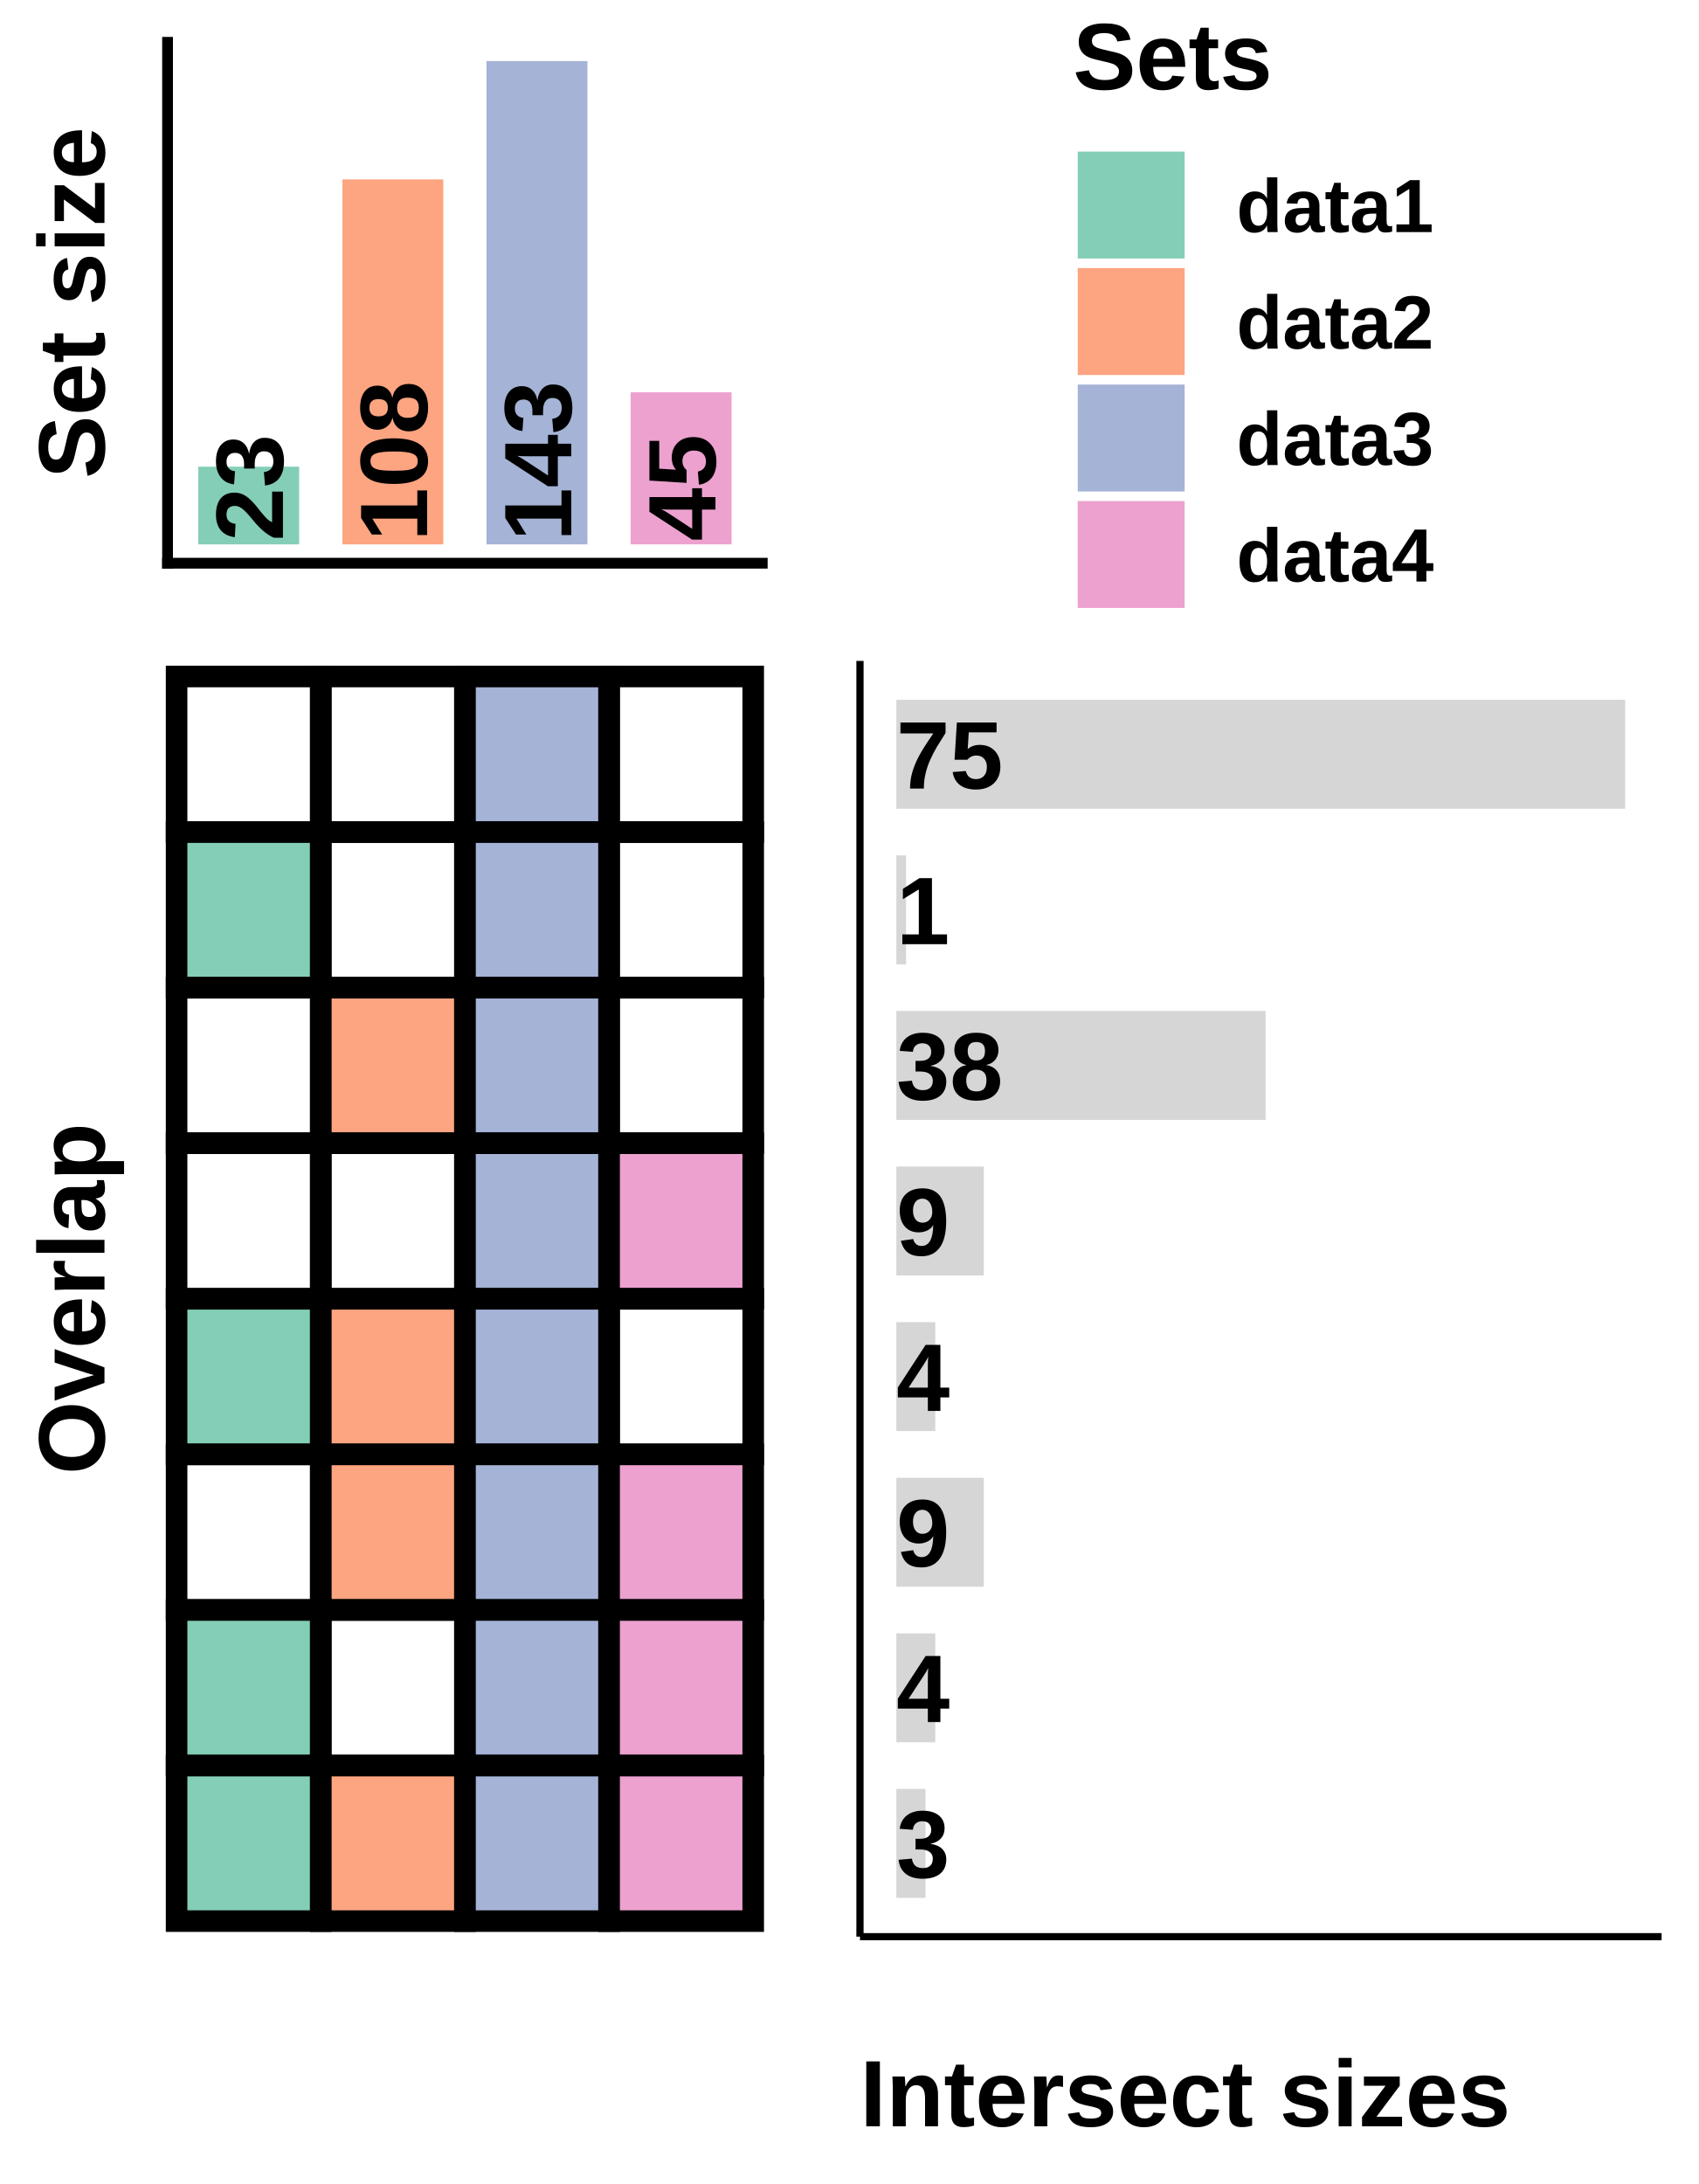
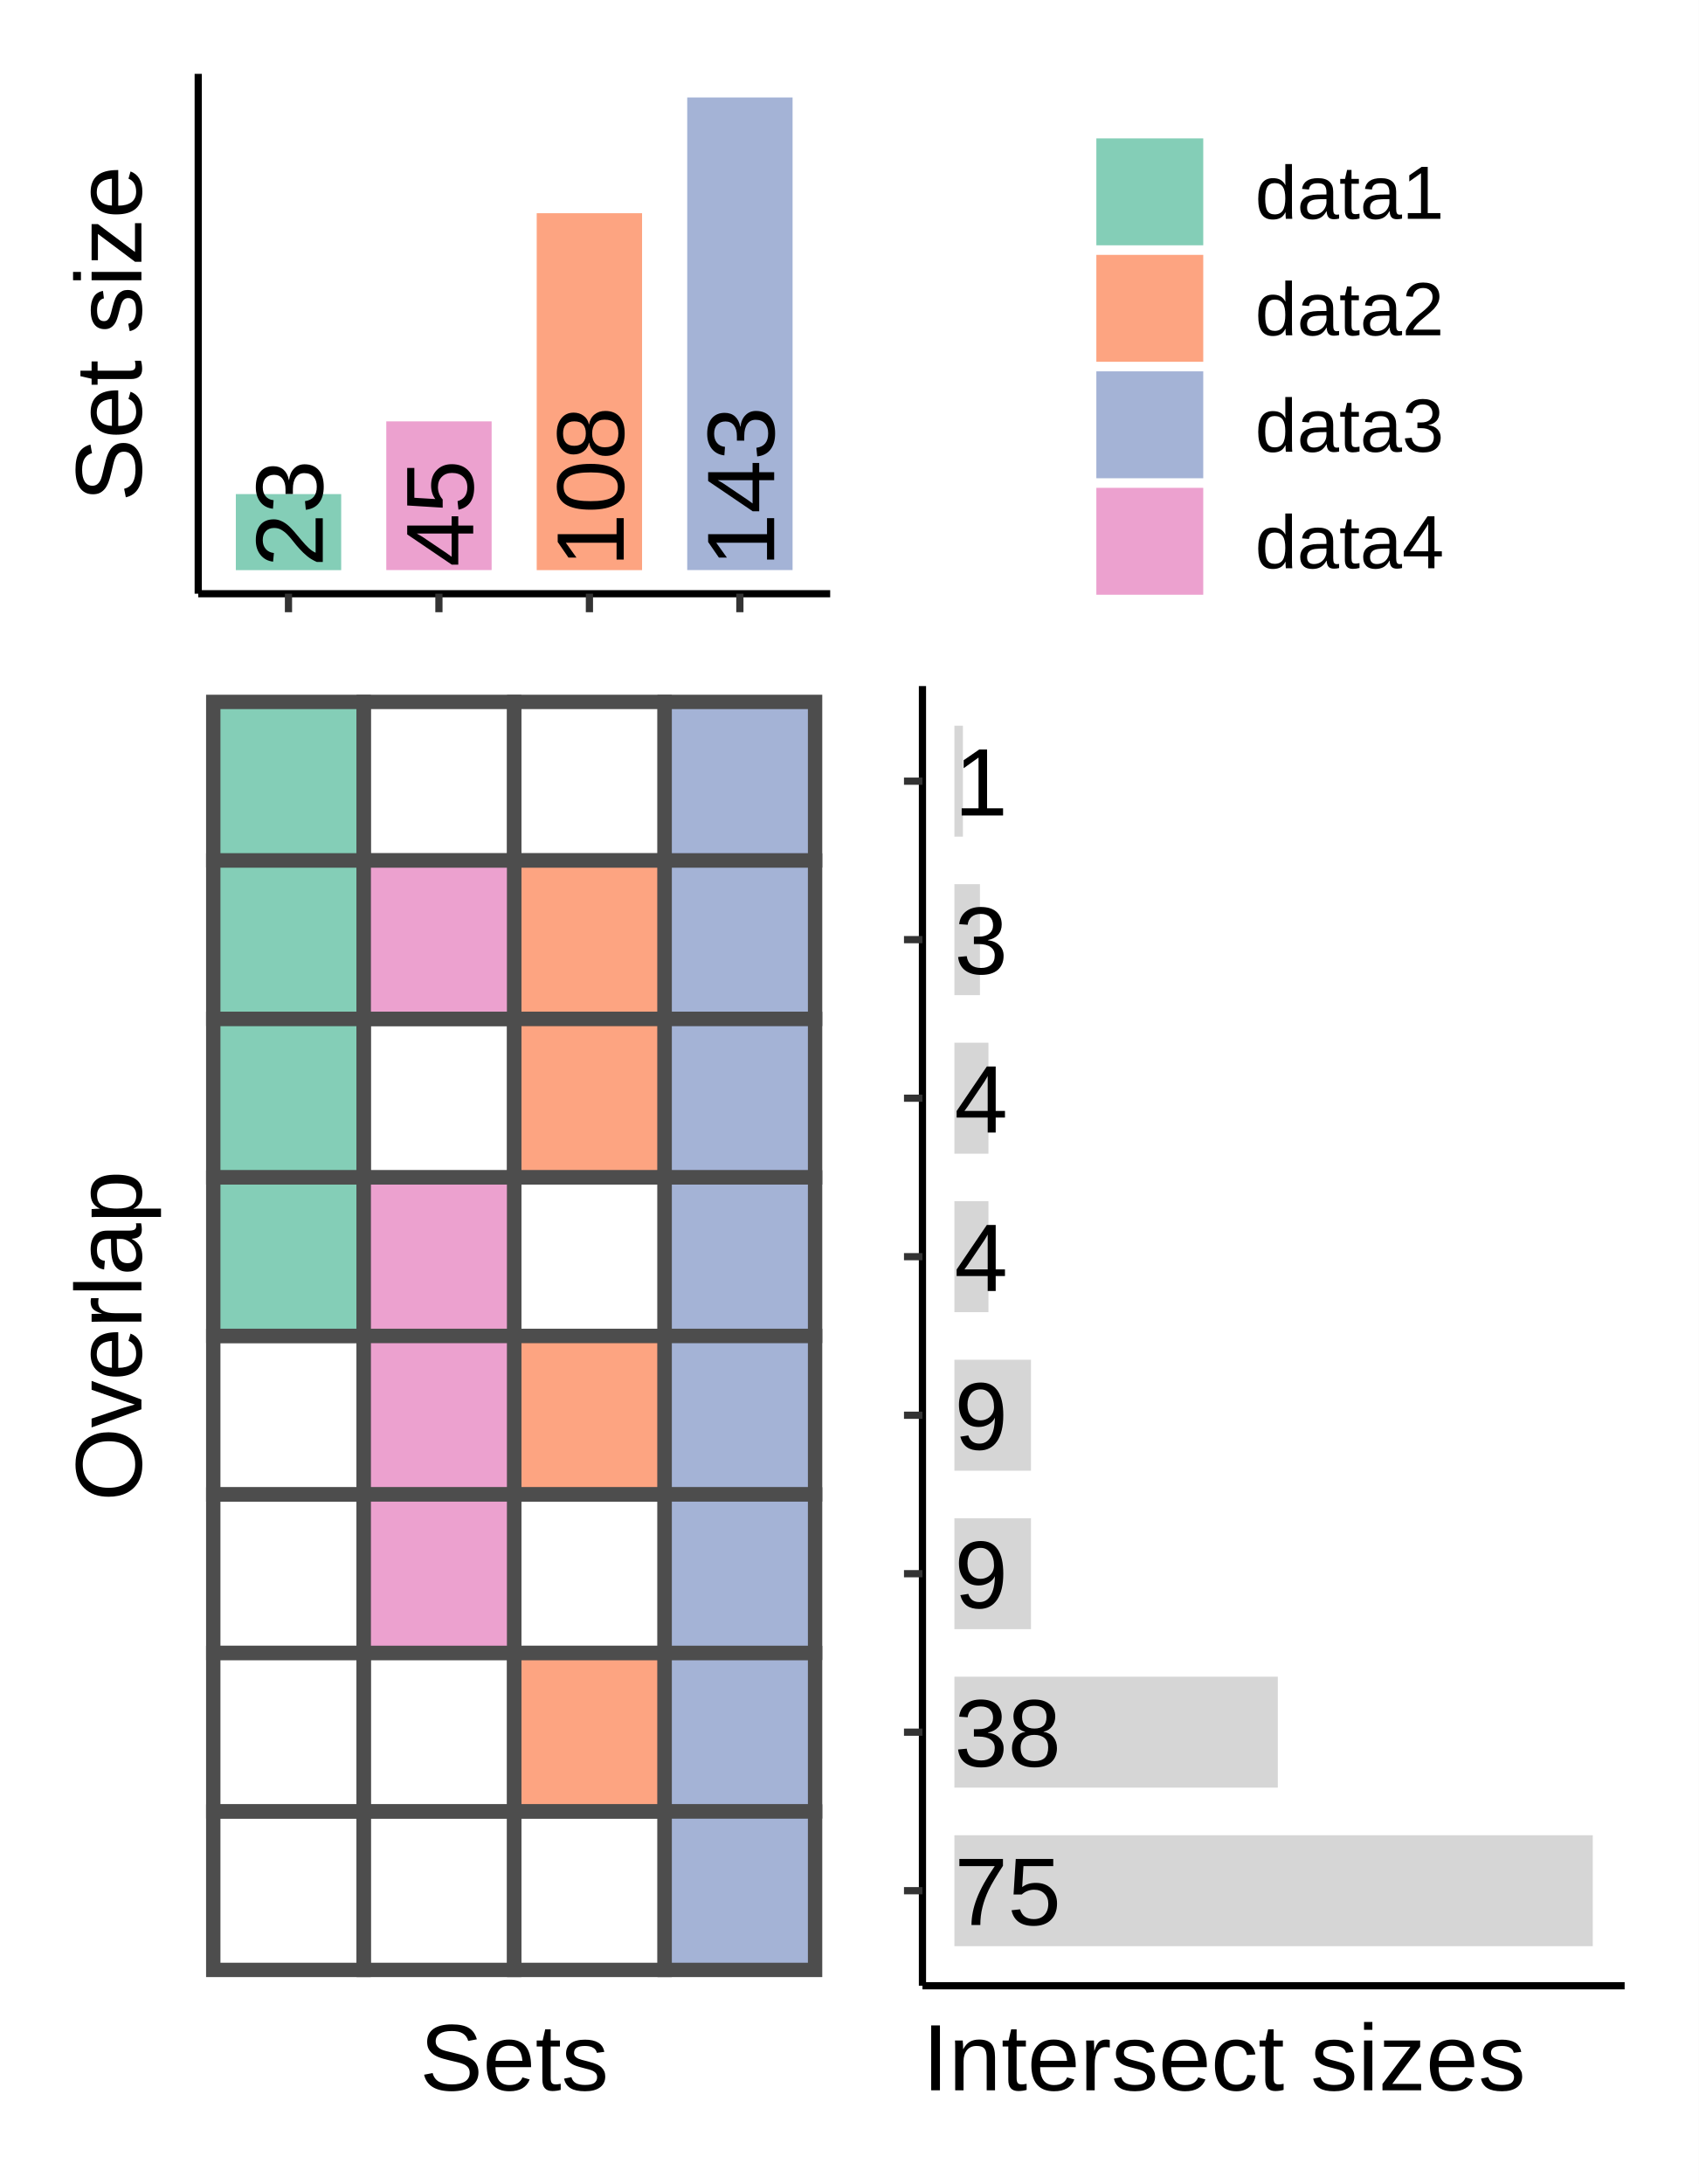
<svg xmlns="http://www.w3.org/2000/svg" class="svglite" width="252.00pt" height="324.00pt" viewBox="0 0 252.00 324.00">
  <defs>
    <style type="text/css">
    .svglite line, .svglite polyline, .svglite polygon, .svglite path, .svglite rect, .svglite circle {
      fill: none;
      stroke: #000000;
      stroke-linecap: round;
      stroke-linejoin: round;
      stroke-miterlimit: 10.00;
    }
    .svglite text {
      white-space: pre;
    }
  </style>
  </defs>
  <rect width="100%" height="100%" style="stroke: none; fill: #FFFFFF;" />
  <defs>
    <clipPath id="cpMC4wMHwyNTIuMDB8MC4wMHwzMjQuMDA=">
      <rect x="0.00" y="0.00" width="252.00" height="324.00" />
    </clipPath>
  </defs>
  <g clip-path="url(#cpMC4wMHwyNTIuMDB8MC4wMHwzMjQuMDA=)">
- </g>
-   <defs>
-     <clipPath id="cpMC4wMHwxMTkuMzd8MC4wMHw5Mi41Nw==">
-       <rect x="0.00" y="0.00" width="119.37" height="92.57" />
-     </clipPath>
-   </defs>
-   <g clip-path="url(#cpMC4wMHwxMTkuMzd8MC4wMHw5Mi41Nw==)">
- </g>
-   <g clip-path="url(#cpMC4wMHwyNTIuMDB8MC4wMHwzMjQuMDA=)">
- </g>
-   <defs>
-     <clipPath id="cpMjQuMDZ8MTEzLjg5fDUuNDh8ODQuMzU=">
-       <rect x="24.06" y="5.48" width="89.83" height="78.87" />
-     </clipPath>
-   </defs>
-   <g clip-path="url(#cpMjQuMDZ8MTEzLjg5fDUuNDh8ODQuMzU=)">
-     <line x1="24.06" y1="84.35" x2="113.89" y2="84.35" style="stroke-width: 3.20; stroke-linecap: butt;" />
-     <line x1="24.06" y1="84.35" x2="24.06" y2="5.48" style="stroke-width: 3.20; stroke-linecap: butt;" />
-     <rect x="29.41" y="69.23" width="14.97" height="11.53" style="stroke-width: 1.07; stroke: none; stroke-linecap: square; stroke-linejoin: miter; fill: #66C2A5; fill-opacity: 0.80;" />
-     <rect x="50.80" y="26.61" width="14.97" height="54.15" style="stroke-width: 1.07; stroke: none; stroke-linecap: square; stroke-linejoin: miter; fill: #FC8D62; fill-opacity: 0.80;" />
-     <rect x="72.18" y="9.06" width="14.97" height="71.70" style="stroke-width: 1.07; stroke: none; stroke-linecap: square; stroke-linejoin: miter; fill: #8DA0CB; fill-opacity: 0.80;" />
-     <rect x="93.57" y="58.20" width="14.97" height="22.56" style="stroke-width: 1.07; stroke: none; stroke-linecap: square; stroke-linejoin: miter; fill: #E78AC3; fill-opacity: 0.80;" />
-     <text transform="translate(41.98,80.27) rotate(-90)" style="font-size: 14.23px; font-weight: bold; font-family: &quot;Arial&quot;;" textLength="15.81px" lengthAdjust="spacingAndGlyphs">23</text>
-     <text transform="translate(63.37,80.27) rotate(-90)" style="font-size: 14.23px; font-weight: bold; font-family: &quot;Arial&quot;;" textLength="23.72px" lengthAdjust="spacingAndGlyphs">108</text>
-     <text transform="translate(84.76,80.27) rotate(-90)" style="font-size: 14.23px; font-weight: bold; font-family: &quot;Arial&quot;;" textLength="23.72px" lengthAdjust="spacingAndGlyphs">143</text>
-     <text transform="translate(106.15,80.27) rotate(-90)" style="font-size: 14.23px; font-weight: bold; font-family: &quot;Arial&quot;;" textLength="15.81px" lengthAdjust="spacingAndGlyphs">45</text>
-   </g>
-   <g clip-path="url(#cpMC4wMHwyNTIuMDB8MC4wMHwzMjQuMDA=)">
-     <text transform="translate(15.50,44.92) rotate(-90)" text-anchor="middle" style="font-size: 14.00px; font-weight: bold; font-family: &quot;Arial&quot;;" textLength="52.12px" lengthAdjust="spacingAndGlyphs">Set size</text>
-     <text x="159.19" y="13.25" style="font-size: 14.00px; font-weight: bold; font-family: &quot;Arial&quot;;" textLength="29.56px" lengthAdjust="spacingAndGlyphs">Sets</text>
-     <rect x="159.90" y="22.49" width="15.86" height="15.86" style="stroke-width: 1.07; stroke: none; stroke-linecap: square; stroke-linejoin: miter; fill: #66C2A5; fill-opacity: 0.80;" />
-     <rect x="159.90" y="39.77" width="15.86" height="15.86" style="stroke-width: 1.07; stroke: none; stroke-linecap: square; stroke-linejoin: miter; fill: #FC8D62; fill-opacity: 0.80;" />
-     <rect x="159.90" y="57.05" width="15.86" height="15.86" style="stroke-width: 1.07; stroke: none; stroke-linecap: square; stroke-linejoin: miter; fill: #8DA0CB; fill-opacity: 0.80;" />
-     <rect x="159.90" y="74.33" width="15.86" height="15.86" style="stroke-width: 1.07; stroke: none; stroke-linecap: square; stroke-linejoin: miter; fill: #E78AC3; fill-opacity: 0.80;" />
-     <text x="183.45" y="34.43" style="font-size: 11.20px; font-weight: bold; font-family: &quot;Arial&quot;;" textLength="29.22px" lengthAdjust="spacingAndGlyphs">data1</text>
-     <text x="183.45" y="51.71" style="font-size: 11.20px; font-weight: bold; font-family: &quot;Arial&quot;;" textLength="29.22px" lengthAdjust="spacingAndGlyphs">data2</text>
-     <text x="183.45" y="68.99" style="font-size: 11.20px; font-weight: bold; font-family: &quot;Arial&quot;;" textLength="29.22px" lengthAdjust="spacingAndGlyphs">data3</text>
-     <text x="183.45" y="86.27" style="font-size: 11.20px; font-weight: bold; font-family: &quot;Arial&quot;;" textLength="29.22px" lengthAdjust="spacingAndGlyphs">data4</text>
-   </g>
-   <defs>
-     <clipPath id="cpMC4wMHwxMTkuMzd8OTIuNTd8MzI0LjAw">
-       <rect x="0.00" y="92.57" width="119.37" height="231.43" />
-     </clipPath>
-   </defs>
-   <g clip-path="url(#cpMC4wMHwxMTkuMzd8OTIuNTd8MzI0LjAw)">
- </g>
-   <g clip-path="url(#cpMC4wMHwyNTIuMDB8MC4wMHwzMjQuMDA=)">
- </g>
-   <defs>
-     <clipPath id="cpMjQuMDZ8MTEzLjg5fDk4LjA1fDI4Ny4zMQ==">
-       <rect x="24.06" y="98.05" width="89.83" height="189.26" />
-     </clipPath>
-   </defs>
-   <g clip-path="url(#cpMjQuMDZ8MTEzLjg5fDk4LjA1fDI4Ny4zMQ==)">
-     <rect x="26.20" y="100.36" width="21.39" height="23.08" style="stroke-width: 3.20; stroke-linecap: square; stroke-linejoin: miter;" />
-     <rect x="47.59" y="100.36" width="21.39" height="23.08" style="stroke-width: 3.20; stroke-linecap: square; stroke-linejoin: miter;" />
-     <rect x="68.98" y="100.36" width="21.39" height="23.08" style="stroke-width: 3.20; stroke-linecap: square; stroke-linejoin: miter; fill: #8DA0CB; fill-opacity: 0.80;" />
-     <rect x="90.36" y="100.36" width="21.39" height="23.08" style="stroke-width: 3.20; stroke-linecap: square; stroke-linejoin: miter;" />
-     <rect x="26.20" y="123.44" width="21.39" height="23.08" style="stroke-width: 3.20; stroke-linecap: square; stroke-linejoin: miter; fill: #66C2A5; fill-opacity: 0.80;" />
-     <rect x="47.59" y="123.44" width="21.39" height="23.08" style="stroke-width: 3.20; stroke-linecap: square; stroke-linejoin: miter;" />
-     <rect x="68.98" y="123.44" width="21.39" height="23.08" style="stroke-width: 3.20; stroke-linecap: square; stroke-linejoin: miter; fill: #8DA0CB; fill-opacity: 0.80;" />
-     <rect x="90.36" y="123.44" width="21.39" height="23.08" style="stroke-width: 3.20; stroke-linecap: square; stroke-linejoin: miter;" />
-     <rect x="26.20" y="146.52" width="21.39" height="23.08" style="stroke-width: 3.20; stroke-linecap: square; stroke-linejoin: miter;" />
-     <rect x="47.59" y="146.52" width="21.39" height="23.08" style="stroke-width: 3.20; stroke-linecap: square; stroke-linejoin: miter; fill: #FC8D62; fill-opacity: 0.80;" />
-     <rect x="68.98" y="146.52" width="21.39" height="23.08" style="stroke-width: 3.20; stroke-linecap: square; stroke-linejoin: miter; fill: #8DA0CB; fill-opacity: 0.80;" />
-     <rect x="90.36" y="146.52" width="21.39" height="23.08" style="stroke-width: 3.20; stroke-linecap: square; stroke-linejoin: miter;" />
-     <rect x="26.20" y="169.60" width="21.39" height="23.08" style="stroke-width: 3.20; stroke-linecap: square; stroke-linejoin: miter;" />
-     <rect x="47.59" y="169.60" width="21.39" height="23.08" style="stroke-width: 3.20; stroke-linecap: square; stroke-linejoin: miter;" />
-     <rect x="68.98" y="169.60" width="21.39" height="23.08" style="stroke-width: 3.20; stroke-linecap: square; stroke-linejoin: miter; fill: #8DA0CB; fill-opacity: 0.80;" />
-     <rect x="90.36" y="169.60" width="21.39" height="23.08" style="stroke-width: 3.20; stroke-linecap: square; stroke-linejoin: miter; fill: #E78AC3; fill-opacity: 0.80;" />
-     <rect x="26.20" y="192.68" width="21.39" height="23.08" style="stroke-width: 3.20; stroke-linecap: square; stroke-linejoin: miter; fill: #66C2A5; fill-opacity: 0.80;" />
-     <rect x="47.59" y="192.68" width="21.39" height="23.08" style="stroke-width: 3.20; stroke-linecap: square; stroke-linejoin: miter; fill: #FC8D62; fill-opacity: 0.80;" />
-     <rect x="68.98" y="192.68" width="21.39" height="23.08" style="stroke-width: 3.20; stroke-linecap: square; stroke-linejoin: miter; fill: #8DA0CB; fill-opacity: 0.80;" />
-     <rect x="90.36" y="192.68" width="21.39" height="23.08" style="stroke-width: 3.20; stroke-linecap: square; stroke-linejoin: miter;" />
-     <rect x="26.20" y="215.76" width="21.39" height="23.08" style="stroke-width: 3.20; stroke-linecap: square; stroke-linejoin: miter;" />
-     <rect x="47.59" y="215.76" width="21.39" height="23.08" style="stroke-width: 3.20; stroke-linecap: square; stroke-linejoin: miter; fill: #FC8D62; fill-opacity: 0.80;" />
-     <rect x="68.98" y="215.76" width="21.39" height="23.08" style="stroke-width: 3.20; stroke-linecap: square; stroke-linejoin: miter; fill: #8DA0CB; fill-opacity: 0.80;" />
-     <rect x="90.36" y="215.76" width="21.39" height="23.08" style="stroke-width: 3.20; stroke-linecap: square; stroke-linejoin: miter; fill: #E78AC3; fill-opacity: 0.80;" />
-     <rect x="26.20" y="238.84" width="21.39" height="23.08" style="stroke-width: 3.20; stroke-linecap: square; stroke-linejoin: miter; fill: #66C2A5; fill-opacity: 0.80;" />
-     <rect x="47.59" y="238.84" width="21.39" height="23.08" style="stroke-width: 3.20; stroke-linecap: square; stroke-linejoin: miter;" />
-     <rect x="68.98" y="238.84" width="21.39" height="23.08" style="stroke-width: 3.20; stroke-linecap: square; stroke-linejoin: miter; fill: #8DA0CB; fill-opacity: 0.80;" />
-     <rect x="90.36" y="238.84" width="21.39" height="23.08" style="stroke-width: 3.20; stroke-linecap: square; stroke-linejoin: miter; fill: #E78AC3; fill-opacity: 0.80;" />
-     <rect x="26.20" y="261.92" width="21.39" height="23.08" style="stroke-width: 3.20; stroke-linecap: square; stroke-linejoin: miter; fill: #66C2A5; fill-opacity: 0.80;" />
-     <rect x="47.59" y="261.92" width="21.39" height="23.08" style="stroke-width: 3.20; stroke-linecap: square; stroke-linejoin: miter; fill: #FC8D62; fill-opacity: 0.80;" />
-     <rect x="68.98" y="261.92" width="21.39" height="23.08" style="stroke-width: 3.20; stroke-linecap: square; stroke-linejoin: miter; fill: #8DA0CB; fill-opacity: 0.80;" />
-     <rect x="90.36" y="261.92" width="21.39" height="23.08" style="stroke-width: 3.20; stroke-linecap: square; stroke-linejoin: miter; fill: #E78AC3; fill-opacity: 0.80;" />
-   </g>
-   <g clip-path="url(#cpMC4wMHwyNTIuMDB8MC4wMHwzMjQuMDA=)">
-     <text x="36.89" y="300.26" text-anchor="middle" style="font-size: 11.20px; font-weight: bold;fill: #4D4D4D; font-family: &quot;Arial&quot;;" textLength="3.11px" lengthAdjust="spacingAndGlyphs"> </text>
-     <text x="58.28" y="300.26" text-anchor="middle" style="font-size: 11.20px; font-weight: bold;fill: #4D4D4D; font-family: &quot;Arial&quot;;" textLength="3.11px" lengthAdjust="spacingAndGlyphs"> </text>
-     <text x="79.67" y="300.26" text-anchor="middle" style="font-size: 11.20px; font-weight: bold;fill: #4D4D4D; font-family: &quot;Arial&quot;;" textLength="3.11px" lengthAdjust="spacingAndGlyphs"> </text>
-     <text x="101.06" y="300.26" text-anchor="middle" style="font-size: 11.20px; font-weight: bold;fill: #4D4D4D; font-family: &quot;Arial&quot;;" textLength="3.11px" lengthAdjust="spacingAndGlyphs"> </text>
-     <text x="68.98" y="315.44" text-anchor="middle" style="font-size: 14.00px; font-weight: bold; font-family: &quot;Arial&quot;;" textLength="3.89px" lengthAdjust="spacingAndGlyphs"> </text>
-     <text transform="translate(15.50,192.68) rotate(-90)" text-anchor="middle" style="font-size: 14.00px; font-weight: bold; font-family: &quot;Arial&quot;;" textLength="52.12px" lengthAdjust="spacingAndGlyphs">Overlap</text>
-   </g>
-   <defs>
-     <clipPath id="cpMTE5LjM3fDI1Mi4wMHw5Mi41N3wzMjQuMDA=">
-       <rect x="119.37" y="92.57" width="132.63" height="231.43" />
-     </clipPath>
-   </defs>
-   <g clip-path="url(#cpMTE5LjM3fDI1Mi4wMHw5Mi41N3wzMjQuMDA=)">
- </g>
-   <g clip-path="url(#cpMC4wMHwyNTIuMDB8MC4wMHwzMjQuMDA=)">
- </g>
-   <defs>
-     <clipPath id="cpMTI3LjU5fDI0Ni41Mnw5OC4wNXwyODcuMzE=">
-       <rect x="127.59" y="98.05" width="118.93" height="189.26" />
-     </clipPath>
-   </defs>
-   <g clip-path="url(#cpMTI3LjU5fDI0Ni41Mnw5OC4wNXwyODcuMzE=)">
-     <rect x="132.99" y="103.82" width="108.12" height="16.16" style="stroke-width: 1.07; stroke: none; stroke-linecap: square; stroke-linejoin: miter; fill: #CCCCCC; fill-opacity: 0.80;" />
-     <rect x="132.99" y="126.90" width="1.44" height="16.16" style="stroke-width: 1.07; stroke: none; stroke-linecap: square; stroke-linejoin: miter; fill: #CCCCCC; fill-opacity: 0.80;" />
-     <rect x="132.99" y="149.98" width="54.78" height="16.16" style="stroke-width: 1.07; stroke: none; stroke-linecap: square; stroke-linejoin: miter; fill: #CCCCCC; fill-opacity: 0.80;" />
-     <rect x="132.99" y="173.06" width="12.97" height="16.16" style="stroke-width: 1.07; stroke: none; stroke-linecap: square; stroke-linejoin: miter; fill: #CCCCCC; fill-opacity: 0.80;" />
-     <rect x="132.99" y="196.14" width="5.77" height="16.16" style="stroke-width: 1.07; stroke: none; stroke-linecap: square; stroke-linejoin: miter; fill: #CCCCCC; fill-opacity: 0.80;" />
-     <rect x="132.99" y="219.23" width="12.97" height="16.16" style="stroke-width: 1.07; stroke: none; stroke-linecap: square; stroke-linejoin: miter; fill: #CCCCCC; fill-opacity: 0.80;" />
-     <rect x="132.99" y="242.31" width="5.77" height="16.16" style="stroke-width: 1.07; stroke: none; stroke-linecap: square; stroke-linejoin: miter; fill: #CCCCCC; fill-opacity: 0.80;" />
-     <rect x="132.99" y="265.39" width="4.32" height="16.16" style="stroke-width: 1.07; stroke: none; stroke-linecap: square; stroke-linejoin: miter; fill: #CCCCCC; fill-opacity: 0.80;" />
-     <text x="132.99" y="116.99" style="font-size: 14.23px; font-weight: bold; font-family: &quot;Arial&quot;;" textLength="15.81px" lengthAdjust="spacingAndGlyphs">75</text>
-     <text x="132.99" y="140.07" style="font-size: 14.23px; font-weight: bold; font-family: &quot;Arial&quot;;" textLength="7.91px" lengthAdjust="spacingAndGlyphs">1</text>
-     <text x="132.99" y="163.15" style="font-size: 14.23px; font-weight: bold; font-family: &quot;Arial&quot;;" textLength="15.81px" lengthAdjust="spacingAndGlyphs">38</text>
-     <text x="132.99" y="186.23" style="font-size: 14.23px; font-weight: bold; font-family: &quot;Arial&quot;;" textLength="7.91px" lengthAdjust="spacingAndGlyphs">9</text>
-     <text x="132.99" y="209.31" style="font-size: 14.23px; font-weight: bold; font-family: &quot;Arial&quot;;" textLength="7.91px" lengthAdjust="spacingAndGlyphs">4</text>
-     <text x="132.99" y="232.39" style="font-size: 14.23px; font-weight: bold; font-family: &quot;Arial&quot;;" textLength="7.91px" lengthAdjust="spacingAndGlyphs">9</text>
-     <text x="132.99" y="255.47" style="font-size: 14.23px; font-weight: bold; font-family: &quot;Arial&quot;;" textLength="7.91px" lengthAdjust="spacingAndGlyphs">4</text>
-     <text x="132.99" y="278.56" style="font-size: 14.23px; font-weight: bold; font-family: &quot;Arial&quot;;" textLength="7.91px" lengthAdjust="spacingAndGlyphs">3</text>
-   </g>
-   <g clip-path="url(#cpMC4wMHwyNTIuMDB8MC4wMHwzMjQuMDA=)">
-     <polyline points="127.59,287.31 127.59,98.05 " style="stroke-width: 1.07; stroke-linecap: butt;" />
-     <polyline points="127.59,287.31 246.52,287.31 " style="stroke-width: 1.07; stroke-linecap: butt;" />
-     <text x="132.99" y="300.26" text-anchor="middle" style="font-size: 11.20px; font-weight: bold;fill: #4D4D4D; font-family: &quot;Arial&quot;;" textLength="3.11px" lengthAdjust="spacingAndGlyphs"> </text>
-     <text x="241.11" y="300.26" text-anchor="middle" style="font-size: 11.20px; font-weight: bold;fill: #4D4D4D; font-family: &quot;Arial&quot;;" textLength="3.11px" lengthAdjust="spacingAndGlyphs"> </text>
-     <text x="127.59" y="315.44" style="font-size: 14.00px; font-weight: bold; font-family: &quot;Arial&quot;;" textLength="96.46px" lengthAdjust="spacingAndGlyphs">Intersect sizes</text>
+     <rect x="0.00" y="0" width="252.00" height="324.00" style="stroke-width: 1.07; stroke: #FFFFFF; fill: #FFFFFF;" />
+   </g>
+   <defs>
+     <clipPath id="cpMTI4LjY0fDI0Ni41Mnw1LjQ4fDk2LjMw">
+       <rect x="128.64" y="5.48" width="117.88" height="90.82" />
+     </clipPath>
+   </defs>
+   <g clip-path="url(#cpMTI4LjY0fDI0Ni41Mnw1LjQ4fDk2LjMw)">
+     <rect x="128.64" y="5.48" width="117.88" height="90.82" style="stroke-width: 1.07; stroke: #FFFFFF; fill: #FFFFFF;" />
+   </g>
+   <g clip-path="url(#cpMC4wMHwyNTIuMDB8MC4wMHwzMjQuMDA=)">
+ </g>
+   <defs>
+     <clipPath id="cpNS40OHwxMjguNjR8NS40OHw5Ni4zMA==">
+       <rect x="5.48" y="5.48" width="123.17" height="90.82" />
+     </clipPath>
+   </defs>
+   <g clip-path="url(#cpNS40OHwxMjguNjR8NS40OHw5Ni4zMA==)">
+     <rect x="5.48" y="5.48" width="123.17" height="90.82" style="stroke-width: 1.07; stroke: #FFFFFF; fill: #FFFFFF;" />
+   </g>
+   <g clip-path="url(#cpMC4wMHwyNTIuMDB8MC4wMHwzMjQuMDA=)">
+ </g>
+   <defs>
+     <clipPath id="cpMjkuNDF8MTIzLjE3fDEwLjk2fDg4LjA4">
+       <rect x="29.41" y="10.96" width="93.76" height="77.12" />
+     </clipPath>
+   </defs>
+   <g clip-path="url(#cpMjkuNDF8MTIzLjE3fDEwLjk2fDg4LjA4)">
+     <rect x="29.41" y="10.96" width="93.76" height="77.12" style="stroke-width: 1.07; stroke: none; fill: #FFFFFF;" />
+     <rect x="34.99" y="73.30" width="15.63" height="11.28" style="stroke-width: 1.07; stroke: none; stroke-linecap: square; stroke-linejoin: miter; fill: #66C2A5; fill-opacity: 0.80;" />
+     <rect x="79.63" y="31.63" width="15.63" height="52.95" style="stroke-width: 1.07; stroke: none; stroke-linecap: square; stroke-linejoin: miter; fill: #FC8D62; fill-opacity: 0.80;" />
+     <rect x="101.96" y="14.46" width="15.63" height="70.11" style="stroke-width: 1.07; stroke: none; stroke-linecap: square; stroke-linejoin: miter; fill: #8DA0CB; fill-opacity: 0.80;" />
+     <rect x="57.31" y="62.51" width="15.63" height="22.06" style="stroke-width: 1.07; stroke: none; stroke-linecap: square; stroke-linejoin: miter; fill: #E78AC3; fill-opacity: 0.80;" />
+     <text transform="translate(47.89,84.09) rotate(-90)" style="font-size: 14.23px; font-family: &quot;Arial&quot;;" textLength="15.81px" lengthAdjust="spacingAndGlyphs">23</text>
+     <text transform="translate(92.54,84.09) rotate(-90)" style="font-size: 14.23px; font-family: &quot;Arial&quot;;" textLength="23.72px" lengthAdjust="spacingAndGlyphs">108</text>
+     <text transform="translate(114.86,84.09) rotate(-90)" style="font-size: 14.23px; font-family: &quot;Arial&quot;;" textLength="23.72px" lengthAdjust="spacingAndGlyphs">143</text>
+     <text transform="translate(70.21,84.09) rotate(-90)" style="font-size: 14.23px; font-family: &quot;Arial&quot;;" textLength="15.81px" lengthAdjust="spacingAndGlyphs">45</text>
+   </g>
+   <g clip-path="url(#cpMC4wMHwyNTIuMDB8MC4wMHwzMjQuMDA=)">
+     <polyline points="29.41,88.08 29.41,10.96 " style="stroke-width: 1.07; stroke-linecap: butt;" />
+     <polyline points="29.41,88.08 123.17,88.08 " style="stroke-width: 1.07; stroke-linecap: butt;" />
+     <polyline points="42.80,90.82 42.80,88.08 " style="stroke-width: 1.07; stroke: #333333; stroke-linecap: butt;" />
+     <polyline points="65.12,90.82 65.12,88.08 " style="stroke-width: 1.07; stroke: #333333; stroke-linecap: butt;" />
+     <polyline points="87.45,90.82 87.45,88.08 " style="stroke-width: 1.07; stroke: #333333; stroke-linecap: butt;" />
+     <polyline points="109.77,90.82 109.77,88.08 " style="stroke-width: 1.07; stroke: #333333; stroke-linecap: butt;" />
+     <text transform="translate(20.98,49.52) rotate(-90)" text-anchor="middle" style="font-size: 14.00px; font-family: &quot;Arial&quot;;" textLength="49.79px" lengthAdjust="spacingAndGlyphs">Set size</text>
+   </g>
+   <defs>
+     <clipPath id="cpMTM2Ljg2fDI0MS4wNHwxMC45Nnw4OC4wOA==">
+       <rect x="136.86" y="10.96" width="104.18" height="77.12" />
+     </clipPath>
+   </defs>
+   <g clip-path="url(#cpMTM2Ljg2fDI0MS4wNHwxMC45Nnw4OC4wOA==)">
+ </g>
+   <g clip-path="url(#cpMC4wMHwyNTIuMDB8MC4wMHwzMjQuMDA=)">
+ </g>
+   <g clip-path="url(#cpMTI4LjY0fDI0Ni41Mnw1LjQ4fDk2LjMw)">
+ </g>
+   <g clip-path="url(#cpMC4wMHwyNTIuMDB8MC4wMHwzMjQuMDA=)">
+ </g>
+   <g clip-path="url(#cpMTI4LjY0fDI0Ni41Mnw1LjQ4fDk2LjMw)">
+ </g>
+   <g clip-path="url(#cpMC4wMHwyNTIuMDB8MC4wMHwzMjQuMDA=)">
+     <rect x="156.48" y="7.36" width="62.21" height="87.05" style="stroke-width: 1.07; stroke: none; fill: #FFFFFF;" />
+     <rect x="162.66" y="20.53" width="15.86" height="15.86" style="stroke-width: 1.07; stroke: none; stroke-linecap: square; stroke-linejoin: miter; fill: #66C2A5; fill-opacity: 0.80;" />
+     <rect x="162.66" y="37.81" width="15.86" height="15.86" style="stroke-width: 1.07; stroke: none; stroke-linecap: square; stroke-linejoin: miter; fill: #FC8D62; fill-opacity: 0.80;" />
+     <rect x="162.66" y="55.09" width="15.86" height="15.86" style="stroke-width: 1.07; stroke: none; stroke-linecap: square; stroke-linejoin: miter; fill: #8DA0CB; fill-opacity: 0.80;" />
+     <rect x="162.66" y="72.37" width="15.86" height="15.86" style="stroke-width: 1.07; stroke: none; stroke-linecap: square; stroke-linejoin: miter; fill: #E78AC3; fill-opacity: 0.80;" />
+     <text x="186.21" y="32.46" style="font-size: 11.20px; font-family: &quot;Arial&quot;;" textLength="27.99px" lengthAdjust="spacingAndGlyphs">data1</text>
+     <text x="186.21" y="49.74" style="font-size: 11.20px; font-family: &quot;Arial&quot;;" textLength="27.99px" lengthAdjust="spacingAndGlyphs">data2</text>
+     <text x="186.21" y="67.02" style="font-size: 11.20px; font-family: &quot;Arial&quot;;" textLength="27.99px" lengthAdjust="spacingAndGlyphs">data3</text>
+     <text x="186.21" y="84.30" style="font-size: 11.20px; font-family: &quot;Arial&quot;;" textLength="27.99px" lengthAdjust="spacingAndGlyphs">data4</text>
+   </g>
+   <g clip-path="url(#cpMTI4LjY0fDI0Ni41Mnw1LjQ4fDk2LjMw)">
+ </g>
+   <g clip-path="url(#cpMC4wMHwyNTIuMDB8MC4wMHwzMjQuMDA=)">
+ </g>
+   <defs>
+     <clipPath id="cpMTM2Ljg2fDI0MS4wNHwxMC45NnwxMC45Ng==">
+       <rect x="136.86" y="10.96" width="104.18" height="0.00" />
+     </clipPath>
+   </defs>
+   <g clip-path="url(#cpMTM2Ljg2fDI0MS4wNHwxMC45NnwxMC45Ng==)">
+ </g>
+   <g clip-path="url(#cpMC4wMHwyNTIuMDB8MC4wMHwzMjQuMDA=)">
+ </g>
+   <g clip-path="url(#cpMTM2Ljg2fDI0MS4wNHwxMC45NnwxMC45Ng==)">
+ </g>
+   <g clip-path="url(#cpMC4wMHwyNTIuMDB8MC4wMHwzMjQuMDA=)">
+ </g>
+   <defs>
+     <clipPath id="cpMTM2Ljg2fDI0MS4wNHw5MC44Mnw5MC44Mg==">
+       <rect x="136.86" y="90.82" width="104.18" height="0.00" />
+     </clipPath>
+   </defs>
+   <g clip-path="url(#cpMTM2Ljg2fDI0MS4wNHw5MC44Mnw5MC44Mg==)">
+ </g>
+   <g clip-path="url(#cpMC4wMHwyNTIuMDB8MC4wMHwzMjQuMDA=)">
+ </g>
+   <defs>
+     <clipPath id="cpNS40OHwxMjguNjR8OTYuMzB8MzE4LjUy">
+       <rect x="5.48" y="96.30" width="123.17" height="222.22" />
+     </clipPath>
+   </defs>
+   <g clip-path="url(#cpNS40OHwxMjguNjR8OTYuMzB8MzE4LjUy)">
+ </g>
+   <g clip-path="url(#cpMC4wMHwyNTIuMDB8MC4wMHwzMjQuMDA=)">
+ </g>
+   <defs>
+     <clipPath id="cpMjkuNDF8MTIzLjE3fDEwMS43OHwyOTQuNTk=">
+       <rect x="29.41" y="101.78" width="93.76" height="192.81" />
+     </clipPath>
+   </defs>
+   <g clip-path="url(#cpMjkuNDF8MTIzLjE3fDEwMS43OHwyOTQuNTk=)">
+     <rect x="31.64" y="127.65" width="22.32" height="23.51" style="stroke-width: 2.13; stroke: #4D4D4D; stroke-linecap: square; stroke-linejoin: miter; fill: #66C2A5; fill-opacity: 0.80;" />
+     <rect x="76.29" y="127.65" width="22.32" height="23.51" style="stroke-width: 2.13; stroke: #4D4D4D; stroke-linecap: square; stroke-linejoin: miter; fill: #FC8D62; fill-opacity: 0.80;" />
+     <rect x="98.61" y="127.65" width="22.32" height="23.51" style="stroke-width: 2.13; stroke: #4D4D4D; stroke-linecap: square; stroke-linejoin: miter; fill: #8DA0CB; fill-opacity: 0.80;" />
+     <rect x="53.96" y="127.65" width="22.32" height="23.51" style="stroke-width: 2.13; stroke: #4D4D4D; stroke-linecap: square; stroke-linejoin: miter; fill: #E78AC3; fill-opacity: 0.80;" />
+     <rect x="31.64" y="151.16" width="22.32" height="23.51" style="stroke-width: 2.13; stroke: #4D4D4D; stroke-linecap: square; stroke-linejoin: miter; fill: #66C2A5; fill-opacity: 0.80;" />
+     <rect x="76.29" y="151.16" width="22.32" height="23.51" style="stroke-width: 2.13; stroke: #4D4D4D; stroke-linecap: square; stroke-linejoin: miter; fill: #FC8D62; fill-opacity: 0.80;" />
+     <rect x="98.61" y="151.16" width="22.32" height="23.51" style="stroke-width: 2.13; stroke: #4D4D4D; stroke-linecap: square; stroke-linejoin: miter; fill: #8DA0CB; fill-opacity: 0.80;" />
+     <rect x="53.96" y="151.16" width="22.32" height="23.51" style="stroke-width: 2.13; stroke: #4D4D4D; stroke-linecap: square; stroke-linejoin: miter;" />
+     <rect x="31.64" y="174.67" width="22.32" height="23.51" style="stroke-width: 2.13; stroke: #4D4D4D; stroke-linecap: square; stroke-linejoin: miter; fill: #66C2A5; fill-opacity: 0.80;" />
+     <rect x="76.29" y="174.67" width="22.32" height="23.51" style="stroke-width: 2.13; stroke: #4D4D4D; stroke-linecap: square; stroke-linejoin: miter;" />
+     <rect x="98.61" y="174.67" width="22.32" height="23.51" style="stroke-width: 2.13; stroke: #4D4D4D; stroke-linecap: square; stroke-linejoin: miter; fill: #8DA0CB; fill-opacity: 0.80;" />
+     <rect x="53.96" y="174.67" width="22.32" height="23.51" style="stroke-width: 2.13; stroke: #4D4D4D; stroke-linecap: square; stroke-linejoin: miter; fill: #E78AC3; fill-opacity: 0.80;" />
+     <rect x="31.64" y="198.19" width="22.32" height="23.51" style="stroke-width: 2.13; stroke: #4D4D4D; stroke-linecap: square; stroke-linejoin: miter;" />
+     <rect x="76.29" y="198.19" width="22.32" height="23.51" style="stroke-width: 2.13; stroke: #4D4D4D; stroke-linecap: square; stroke-linejoin: miter; fill: #FC8D62; fill-opacity: 0.80;" />
+     <rect x="98.61" y="198.19" width="22.32" height="23.51" style="stroke-width: 2.13; stroke: #4D4D4D; stroke-linecap: square; stroke-linejoin: miter; fill: #8DA0CB; fill-opacity: 0.80;" />
+     <rect x="53.96" y="198.19" width="22.32" height="23.51" style="stroke-width: 2.13; stroke: #4D4D4D; stroke-linecap: square; stroke-linejoin: miter; fill: #E78AC3; fill-opacity: 0.80;" />
+     <rect x="31.64" y="104.13" width="22.32" height="23.51" style="stroke-width: 2.13; stroke: #4D4D4D; stroke-linecap: square; stroke-linejoin: miter; fill: #66C2A5; fill-opacity: 0.80;" />
+     <rect x="76.29" y="104.13" width="22.32" height="23.51" style="stroke-width: 2.13; stroke: #4D4D4D; stroke-linecap: square; stroke-linejoin: miter;" />
+     <rect x="98.61" y="104.13" width="22.32" height="23.51" style="stroke-width: 2.13; stroke: #4D4D4D; stroke-linecap: square; stroke-linejoin: miter; fill: #8DA0CB; fill-opacity: 0.80;" />
+     <rect x="53.96" y="104.13" width="22.32" height="23.51" style="stroke-width: 2.13; stroke: #4D4D4D; stroke-linecap: square; stroke-linejoin: miter;" />
+     <rect x="31.64" y="245.22" width="22.32" height="23.51" style="stroke-width: 2.13; stroke: #4D4D4D; stroke-linecap: square; stroke-linejoin: miter;" />
+     <rect x="76.29" y="245.22" width="22.32" height="23.51" style="stroke-width: 2.13; stroke: #4D4D4D; stroke-linecap: square; stroke-linejoin: miter; fill: #FC8D62; fill-opacity: 0.80;" />
+     <rect x="98.61" y="245.22" width="22.32" height="23.51" style="stroke-width: 2.13; stroke: #4D4D4D; stroke-linecap: square; stroke-linejoin: miter; fill: #8DA0CB; fill-opacity: 0.80;" />
+     <rect x="53.96" y="245.22" width="22.32" height="23.51" style="stroke-width: 2.13; stroke: #4D4D4D; stroke-linecap: square; stroke-linejoin: miter;" />
+     <rect x="31.64" y="221.70" width="22.32" height="23.51" style="stroke-width: 2.13; stroke: #4D4D4D; stroke-linecap: square; stroke-linejoin: miter;" />
+     <rect x="76.29" y="221.70" width="22.32" height="23.51" style="stroke-width: 2.13; stroke: #4D4D4D; stroke-linecap: square; stroke-linejoin: miter;" />
+     <rect x="98.61" y="221.70" width="22.32" height="23.51" style="stroke-width: 2.13; stroke: #4D4D4D; stroke-linecap: square; stroke-linejoin: miter; fill: #8DA0CB; fill-opacity: 0.80;" />
+     <rect x="53.96" y="221.70" width="22.32" height="23.51" style="stroke-width: 2.13; stroke: #4D4D4D; stroke-linecap: square; stroke-linejoin: miter; fill: #E78AC3; fill-opacity: 0.80;" />
+     <rect x="31.64" y="268.73" width="22.32" height="23.51" style="stroke-width: 2.13; stroke: #4D4D4D; stroke-linecap: square; stroke-linejoin: miter;" />
+     <rect x="76.29" y="268.73" width="22.32" height="23.51" style="stroke-width: 2.13; stroke: #4D4D4D; stroke-linecap: square; stroke-linejoin: miter;" />
+     <rect x="98.61" y="268.73" width="22.32" height="23.51" style="stroke-width: 2.13; stroke: #4D4D4D; stroke-linecap: square; stroke-linejoin: miter; fill: #8DA0CB; fill-opacity: 0.80;" />
+     <rect x="53.96" y="268.73" width="22.32" height="23.51" style="stroke-width: 2.13; stroke: #4D4D4D; stroke-linecap: square; stroke-linejoin: miter;" />
+   </g>
+   <g clip-path="url(#cpMC4wMHwyNTIuMDB8MC4wMHwzMjQuMDA=)">
+     <text x="76.29" y="310.10" text-anchor="middle" style="font-size: 14.00px; font-family: &quot;Arial&quot;;" textLength="28.01px" lengthAdjust="spacingAndGlyphs">Sets</text>
+     <text transform="translate(20.98,198.19) rotate(-90)" text-anchor="middle" style="font-size: 14.00px; font-family: &quot;Arial&quot;;" textLength="49.00px" lengthAdjust="spacingAndGlyphs">Overlap</text>
+   </g>
+   <defs>
+     <clipPath id="cpMTI4LjY0fDI0Ni41Mnw5Ni4zMHwzMTguNTI=">
+       <rect x="128.64" y="96.30" width="117.88" height="222.22" />
+     </clipPath>
+   </defs>
+   <g clip-path="url(#cpMTI4LjY0fDI0Ni41Mnw5Ni4zMHwzMTguNTI=)">
+     <rect x="128.64" y="96.30" width="117.88" height="222.22" style="stroke-width: 1.07; stroke: #FFFFFF; fill: #FFFFFF;" />
+   </g>
+   <g clip-path="url(#cpMC4wMHwyNTIuMDB8MC4wMHwzMjQuMDA=)">
+ </g>
+   <defs>
+     <clipPath id="cpMTM2Ljg2fDI0MS4wNHwxMDEuNzh8Mjk0LjU5">
+       <rect x="136.86" y="101.78" width="104.18" height="192.81" />
+     </clipPath>
+   </defs>
+   <g clip-path="url(#cpMTM2Ljg2fDI0MS4wNHwxMDEuNzh8Mjk0LjU5)">
+     <rect x="136.86" y="101.78" width="104.18" height="192.81" style="stroke-width: 1.07; stroke: none; fill: #FFFFFF;" />
+     <rect x="141.60" y="131.17" width="3.79" height="16.46" style="stroke-width: 1.07; stroke: none; stroke-linecap: square; stroke-linejoin: miter; fill: #CCCCCC; fill-opacity: 0.80;" />
+     <rect x="141.60" y="154.69" width="5.05" height="16.46" style="stroke-width: 1.07; stroke: none; stroke-linecap: square; stroke-linejoin: miter; fill: #CCCCCC; fill-opacity: 0.80;" />
+     <rect x="141.60" y="178.20" width="5.05" height="16.46" style="stroke-width: 1.07; stroke: none; stroke-linecap: square; stroke-linejoin: miter; fill: #CCCCCC; fill-opacity: 0.80;" />
+     <rect x="141.60" y="201.72" width="11.36" height="16.46" style="stroke-width: 1.07; stroke: none; stroke-linecap: square; stroke-linejoin: miter; fill: #CCCCCC; fill-opacity: 0.80;" />
+     <rect x="141.60" y="107.66" width="1.26" height="16.46" style="stroke-width: 1.07; stroke: none; stroke-linecap: square; stroke-linejoin: miter; fill: #CCCCCC; fill-opacity: 0.80;" />
+     <rect x="141.60" y="248.74" width="47.98" height="16.46" style="stroke-width: 1.07; stroke: none; stroke-linecap: square; stroke-linejoin: miter; fill: #CCCCCC; fill-opacity: 0.80;" />
+     <rect x="141.60" y="225.23" width="11.36" height="16.46" style="stroke-width: 1.07; stroke: none; stroke-linecap: square; stroke-linejoin: miter; fill: #CCCCCC; fill-opacity: 0.80;" />
+     <rect x="141.60" y="272.26" width="94.71" height="16.46" style="stroke-width: 1.07; stroke: none; stroke-linecap: square; stroke-linejoin: miter; fill: #CCCCCC; fill-opacity: 0.80;" />
+     <text x="141.60" y="144.49" style="font-size: 14.23px; font-family: &quot;Arial&quot;;" textLength="7.91px" lengthAdjust="spacingAndGlyphs">3</text>
+     <text x="141.60" y="168.01" style="font-size: 14.23px; font-family: &quot;Arial&quot;;" textLength="7.91px" lengthAdjust="spacingAndGlyphs">4</text>
+     <text x="141.60" y="191.52" style="font-size: 14.23px; font-family: &quot;Arial&quot;;" textLength="7.91px" lengthAdjust="spacingAndGlyphs">4</text>
+     <text x="141.60" y="215.04" style="font-size: 14.23px; font-family: &quot;Arial&quot;;" textLength="7.91px" lengthAdjust="spacingAndGlyphs">9</text>
+     <text x="141.60" y="120.98" style="font-size: 14.23px; font-family: &quot;Arial&quot;;" textLength="7.91px" lengthAdjust="spacingAndGlyphs">1</text>
+     <text x="141.60" y="262.06" style="font-size: 14.23px; font-family: &quot;Arial&quot;;" textLength="15.81px" lengthAdjust="spacingAndGlyphs">38</text>
+     <text x="141.60" y="238.55" style="font-size: 14.23px; font-family: &quot;Arial&quot;;" textLength="7.91px" lengthAdjust="spacingAndGlyphs">9</text>
+     <text x="141.60" y="285.58" style="font-size: 14.23px; font-family: &quot;Arial&quot;;" textLength="15.81px" lengthAdjust="spacingAndGlyphs">75</text>
+   </g>
+   <g clip-path="url(#cpMC4wMHwyNTIuMDB8MC4wMHwzMjQuMDA=)">
+     <polyline points="136.86,294.59 136.86,101.78 " style="stroke-width: 1.07; stroke-linecap: butt;" />
+     <polyline points="134.12,280.49 136.86,280.49 " style="stroke-width: 1.07; stroke: #333333; stroke-linecap: butt;" />
+     <polyline points="134.12,256.97 136.86,256.97 " style="stroke-width: 1.07; stroke: #333333; stroke-linecap: butt;" />
+     <polyline points="134.12,233.46 136.86,233.46 " style="stroke-width: 1.07; stroke: #333333; stroke-linecap: butt;" />
+     <polyline points="134.12,209.95 136.86,209.95 " style="stroke-width: 1.07; stroke: #333333; stroke-linecap: butt;" />
+     <polyline points="134.12,186.43 136.86,186.43 " style="stroke-width: 1.07; stroke: #333333; stroke-linecap: butt;" />
+     <polyline points="134.12,162.92 136.86,162.92 " style="stroke-width: 1.07; stroke: #333333; stroke-linecap: butt;" />
+     <polyline points="134.12,139.40 136.86,139.40 " style="stroke-width: 1.07; stroke: #333333; stroke-linecap: butt;" />
+     <polyline points="134.12,115.89 136.86,115.89 " style="stroke-width: 1.07; stroke: #333333; stroke-linecap: butt;" />
+     <polyline points="136.86,294.59 241.04,294.59 " style="stroke-width: 1.07; stroke-linecap: butt;" />
+     <text x="136.86" y="310.10" style="font-size: 14.00px; font-family: &quot;Arial&quot;;" textLength="89.45px" lengthAdjust="spacingAndGlyphs">Intersect sizes</text>
  </g>
</svg>
